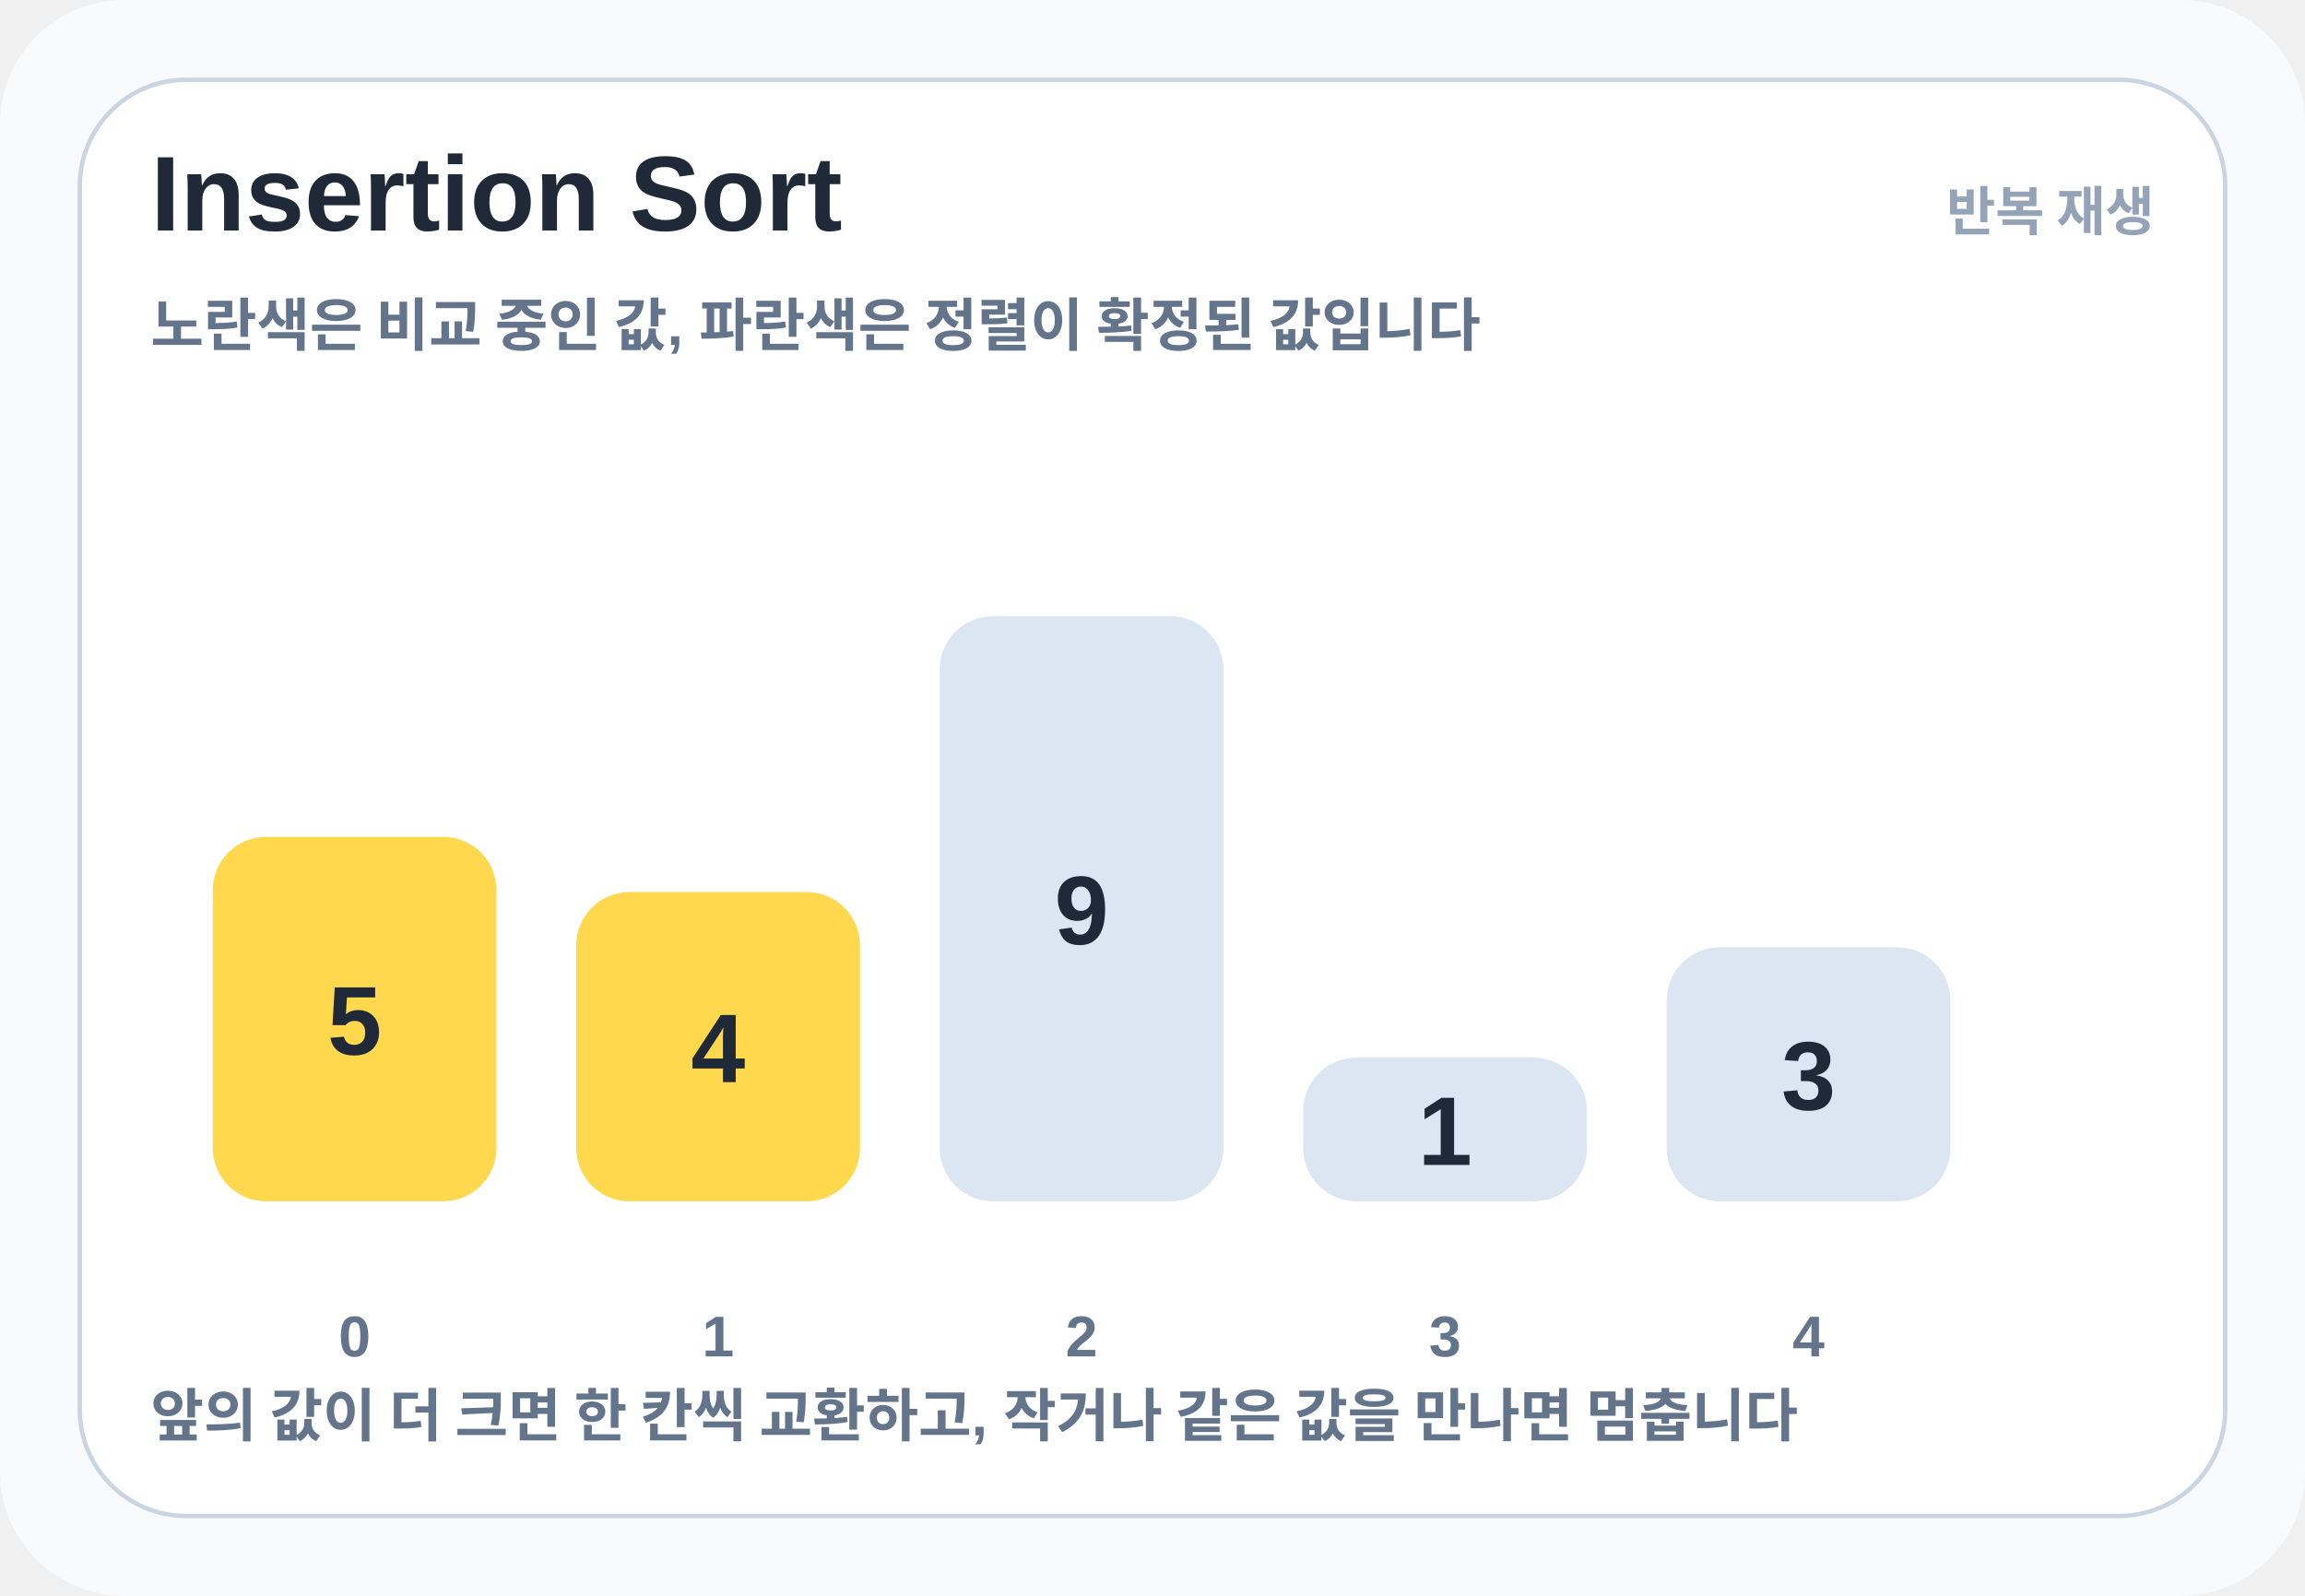
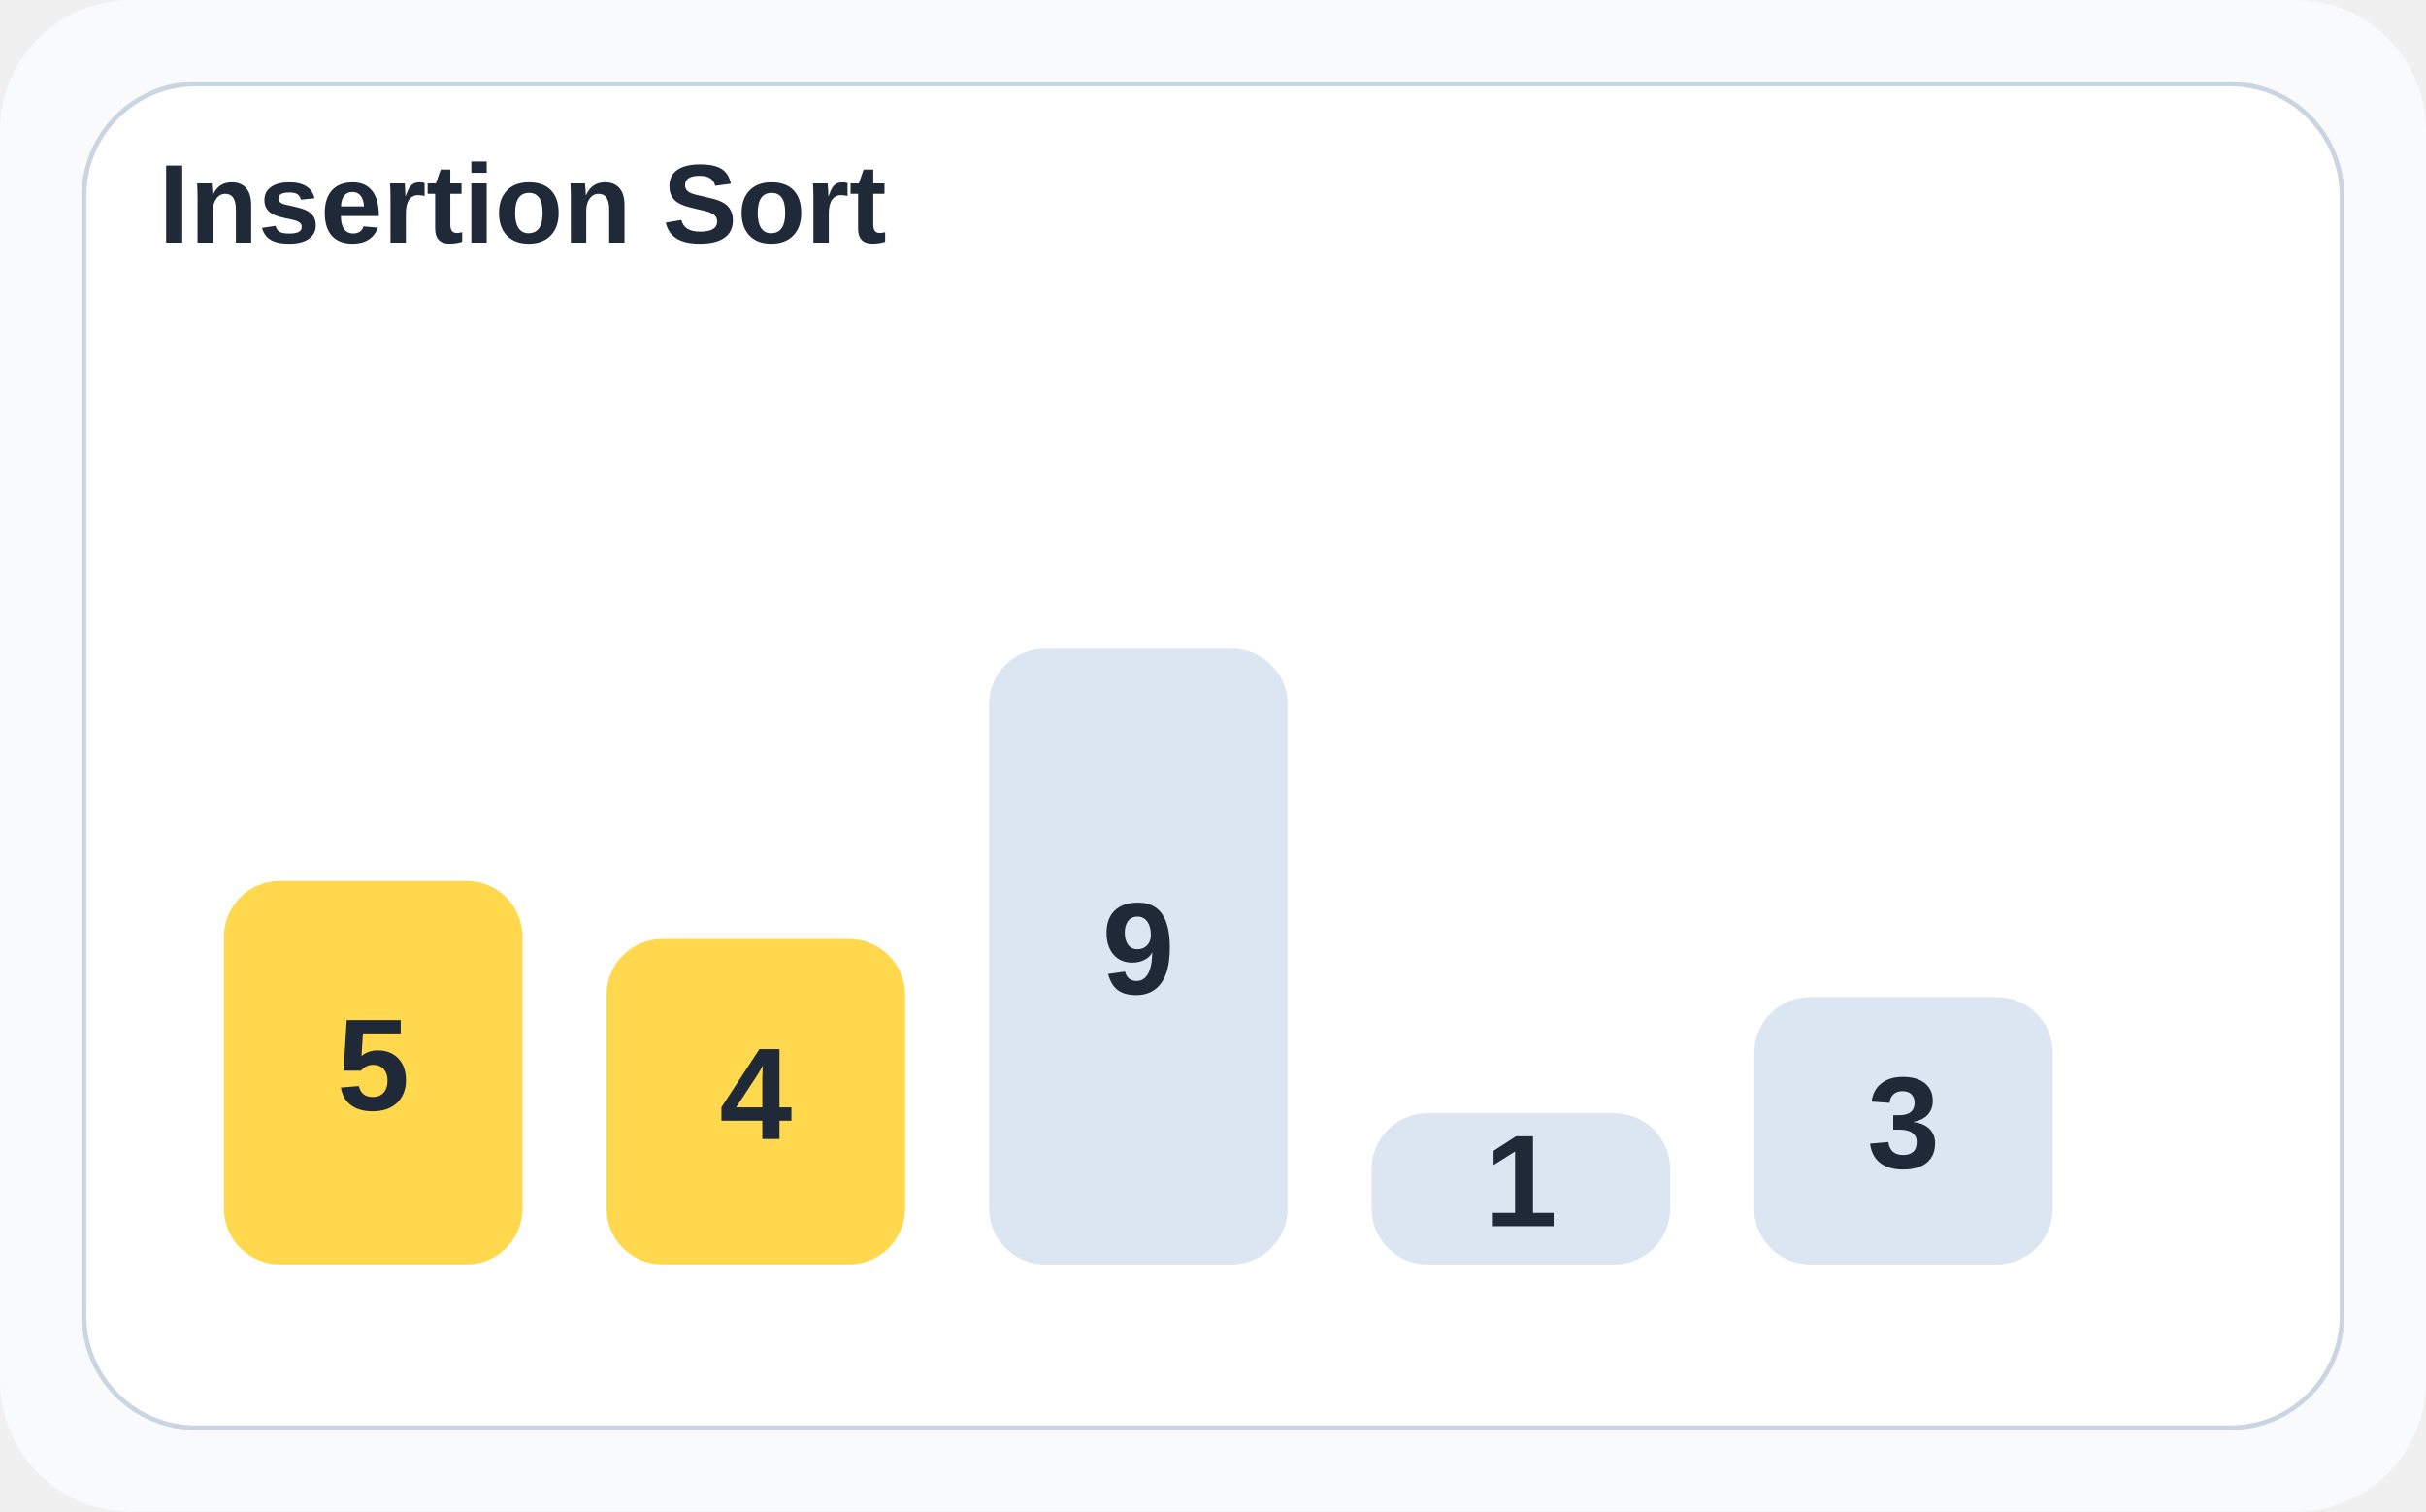
- <svg xmlns="http://www.w3.org/2000/svg" width="520" height="360" viewBox="0 0 520 360">
+ <svg xmlns="http://www.w3.org/2000/svg" width="520" height="324" viewBox="0 0 520 324">
  <style>text{font-family:Arial,Helvetica,sans-serif}</style>
-   <rect width="520" height="360" rx="28" fill="#F8FAFC" />
-   <rect x="18" y="18" width="484" height="324" rx="24" fill="#FFFFFF" stroke="#CBD5E1" />
+   <rect width="520" height="324" rx="28" fill="#F8FAFC" />
+   <rect x="18" y="18" width="484" height="288" rx="24" fill="#FFFFFF" stroke="#CBD5E1" />
  <text x="34" y="52" font-size="24" font-weight="800" fill="#1F2937">Insertion Sort</text>
-   <text x="486" y="52" text-anchor="end" font-size="12" font-weight="700" fill="#94A3B8">반복 재생</text>
-   <text x="34" y="78" font-size="13" font-weight="700" fill="#64748B">노란색은 비교 중인 값, 파란색은 정렬이 확정된 값입니다</text>
-   <text x="80" y="306" text-anchor="middle" font-size="13" font-weight="700" fill="#64748B">0</text>
-   <text x="162" y="306" text-anchor="middle" font-size="13" font-weight="700" fill="#64748B">1</text>
-   <text x="244" y="306" text-anchor="middle" font-size="13" font-weight="700" fill="#64748B">2</text>
-   <text x="326" y="306" text-anchor="middle" font-size="13" font-weight="700" fill="#64748B">3</text>
-   <text x="408" y="306" text-anchor="middle" font-size="13" font-weight="700" fill="#64748B">4</text>
  <g transform="translate(80 0)">
    <animateTransform attributeName="transform" type="translate" dur="9.1s" repeatCount="indefinite" calcMode="spline" keyTimes="0.000;0.066;0.088;0.126;0.148;0.319;0.341;0.379;0.401;0.615;0.637;0.676;0.698;1.000" keySplines="0.4 0 0.2 1;0.4 0 0.2 1;0.4 0 0.2 1;0.4 0 0.2 1;0.4 0 0.2 1;0.4 0 0.2 1;0.4 0 0.2 1;0.4 0 0.2 1;0.4 0 0.2 1;0.4 0 0.2 1;0.4 0 0.2 1;0.4 0 0.2 1;0.4 0 0.2 1" values="80 0;80 0;80 24;162 24;162 0;162 0;162 24;244 24;244 0;244 0;244 24;326 24;326 0;326 0" />
    <rect x="-32" y="188.8" width="64" height="82.2" rx="12" fill="#FFD84D">
      <animate attributeName="fill" dur="9.1s" repeatCount="indefinite" calcMode="discrete" keyTimes="0.000;0.165" values="#FFD84D;#6BA6FF" />
    </rect>
-     <text x="0" y="237.9" text-anchor="middle" font-size="22" font-weight="800" fill="#1F2937">5</text>
+     <text x="0" y="237.9" text-anchor="middle" font-size="28" font-weight="800" fill="#1F2937">5</text>
  </g>
  <g transform="translate(162 0)">
    <animateTransform attributeName="transform" type="translate" dur="9.1s" repeatCount="indefinite" calcMode="spline" keyTimes="0.000;0.066;0.088;0.126;0.148;0.418;0.440;0.478;0.500;0.714;0.736;0.775;0.797;1.000" keySplines="0.4 0 0.2 1;0.4 0 0.2 1;0.4 0 0.2 1;0.4 0 0.2 1;0.4 0 0.2 1;0.4 0 0.2 1;0.4 0 0.2 1;0.4 0 0.2 1;0.4 0 0.2 1;0.4 0 0.2 1;0.4 0 0.2 1;0.4 0 0.2 1;0.4 0 0.2 1" values="162 0;162 0;162 -108;80 -108;80 0;80 0;80 24;162 24;162 0;162 0;162 24;244 24;244 0;244 0" />
    <rect x="-32" y="201.25" width="64" height="69.75" rx="12" fill="#FFD84D">
      <animate attributeName="fill" dur="9.1s" repeatCount="indefinite" calcMode="discrete" keyTimes="0.000;0.165" values="#FFD84D;#6BA6FF" />
    </rect>
-     <text x="0" y="244.125" text-anchor="middle" font-size="22" font-weight="800" fill="#1F2937">4</text>
+     <text x="0" y="244.125" text-anchor="middle" font-size="28" font-weight="800" fill="#1F2937">4</text>
  </g>
  <g transform="translate(244 0)">
    <animateTransform attributeName="transform" type="translate" dur="9.1s" repeatCount="indefinite" calcMode="spline" keyTimes="0.000;0.220;0.242;0.280;0.302;0.516;0.538;0.577;0.599;1.000" keySplines="0.4 0 0.2 1;0.4 0 0.2 1;0.4 0 0.2 1;0.4 0 0.2 1;0.4 0 0.2 1;0.4 0 0.2 1;0.4 0 0.2 1;0.4 0 0.2 1;0.4 0 0.2 1" values="244 0;244 0;244 24;326 24;326 0;326 0;326 24;408 24;408 0;408 0" />
    <rect x="-32" y="139" width="64" height="132" rx="12" fill="#DCE5F2">
      <animate attributeName="fill" dur="9.1s" repeatCount="indefinite" calcMode="discrete" keyTimes="0.000;0.165;0.220" values="#DCE5F2;#FFD84D;#6BA6FF" />
    </rect>
-     <text x="0" y="213" text-anchor="middle" font-size="22" font-weight="800" fill="#1F2937">9</text>
+     <text x="0" y="213" text-anchor="middle" font-size="28" font-weight="800" fill="#1F2937">9</text>
  </g>
  <g transform="translate(326 0)">
    <animateTransform attributeName="transform" type="translate" dur="9.1s" repeatCount="indefinite" calcMode="spline" keyTimes="0.000;0.220;0.242;0.280;0.302;0.319;0.341;0.379;0.401;0.418;0.440;0.478;0.500;1.000" keySplines="0.4 0 0.2 1;0.4 0 0.2 1;0.4 0 0.2 1;0.4 0 0.2 1;0.4 0 0.2 1;0.4 0 0.2 1;0.4 0 0.2 1;0.4 0 0.2 1;0.4 0 0.2 1;0.4 0 0.2 1;0.4 0 0.2 1;0.4 0 0.2 1;0.4 0 0.2 1" values="326 0;326 0;326 -108;244 -108;244 0;244 0;244 -108;162 -108;162 0;162 0;162 -108;80 -108;80 0;80 0" />
    <rect x="-32" y="238.6" width="64" height="32.4" rx="12" fill="#DCE5F2">
      <animate attributeName="fill" dur="9.1s" repeatCount="indefinite" calcMode="discrete" keyTimes="0.000;0.220;0.516" values="#DCE5F2;#FFD84D;#6BA6FF" />
    </rect>
-     <text x="0" y="262.8" text-anchor="middle" font-size="22" font-weight="800" fill="#1F2937">1</text>
+     <text x="0" y="262.8" text-anchor="middle" font-size="28" font-weight="800" fill="#1F2937">1</text>
  </g>
  <g transform="translate(408 0)">
    <animateTransform attributeName="transform" type="translate" dur="9.1s" repeatCount="indefinite" calcMode="spline" keyTimes="0.000;0.516;0.538;0.577;0.599;0.615;0.637;0.676;0.698;0.714;0.736;0.775;0.797;1.000" keySplines="0.4 0 0.2 1;0.4 0 0.2 1;0.4 0 0.2 1;0.4 0 0.2 1;0.4 0 0.2 1;0.4 0 0.2 1;0.4 0 0.2 1;0.4 0 0.2 1;0.4 0 0.2 1;0.4 0 0.2 1;0.4 0 0.2 1;0.4 0 0.2 1;0.4 0 0.2 1" values="408 0;408 0;408 -108;326 -108;326 0;326 0;326 -108;244 -108;244 0;244 0;244 -108;162 -108;162 0;162 0" />
    <rect x="-32" y="213.7" width="64" height="57.3" rx="12" fill="#DCE5F2">
      <animate attributeName="fill" dur="9.1s" repeatCount="indefinite" calcMode="discrete" keyTimes="0.000;0.516;0.868" values="#DCE5F2;#FFD84D;#6BA6FF" />
    </rect>
-     <text x="0" y="250.35" text-anchor="middle" font-size="22" font-weight="800" fill="#1F2937">3</text>
+     <text x="0" y="250.35" text-anchor="middle" font-size="28" font-weight="800" fill="#1F2937">3</text>
  </g>
-   <text x="34" y="324" font-size="13" font-weight="700" fill="#64748B">앞의 값이 더 크면 한 칸씩 교환하고, 작거나 같은 값을 만나면 멈춥니다</text>
</svg>
